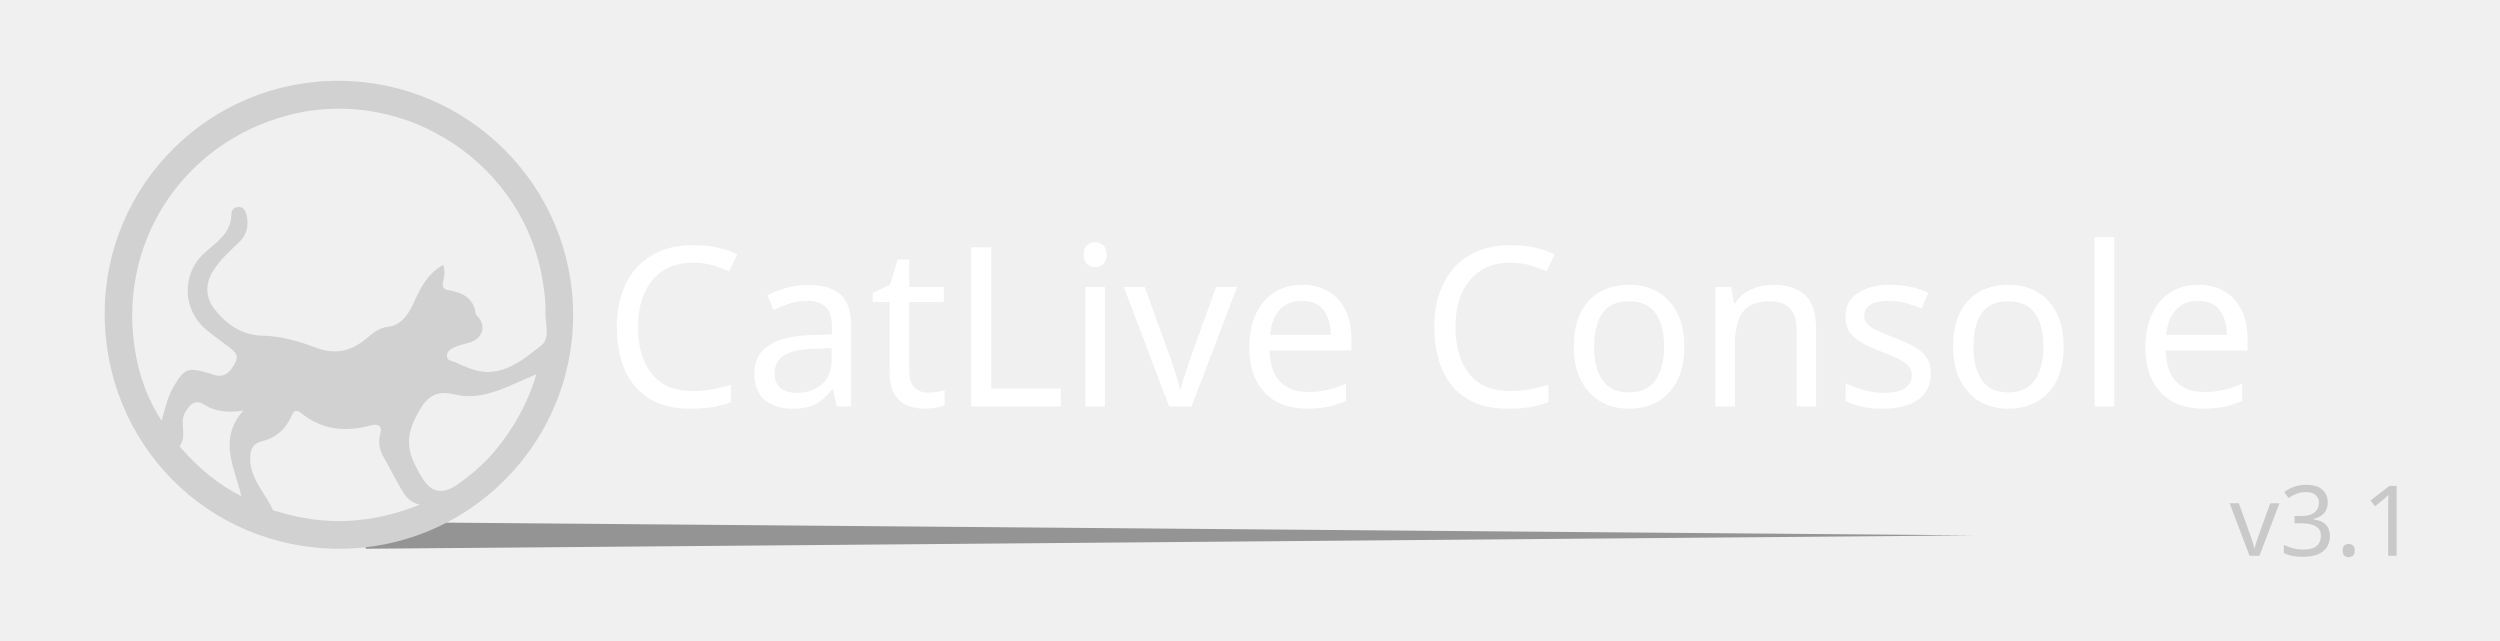
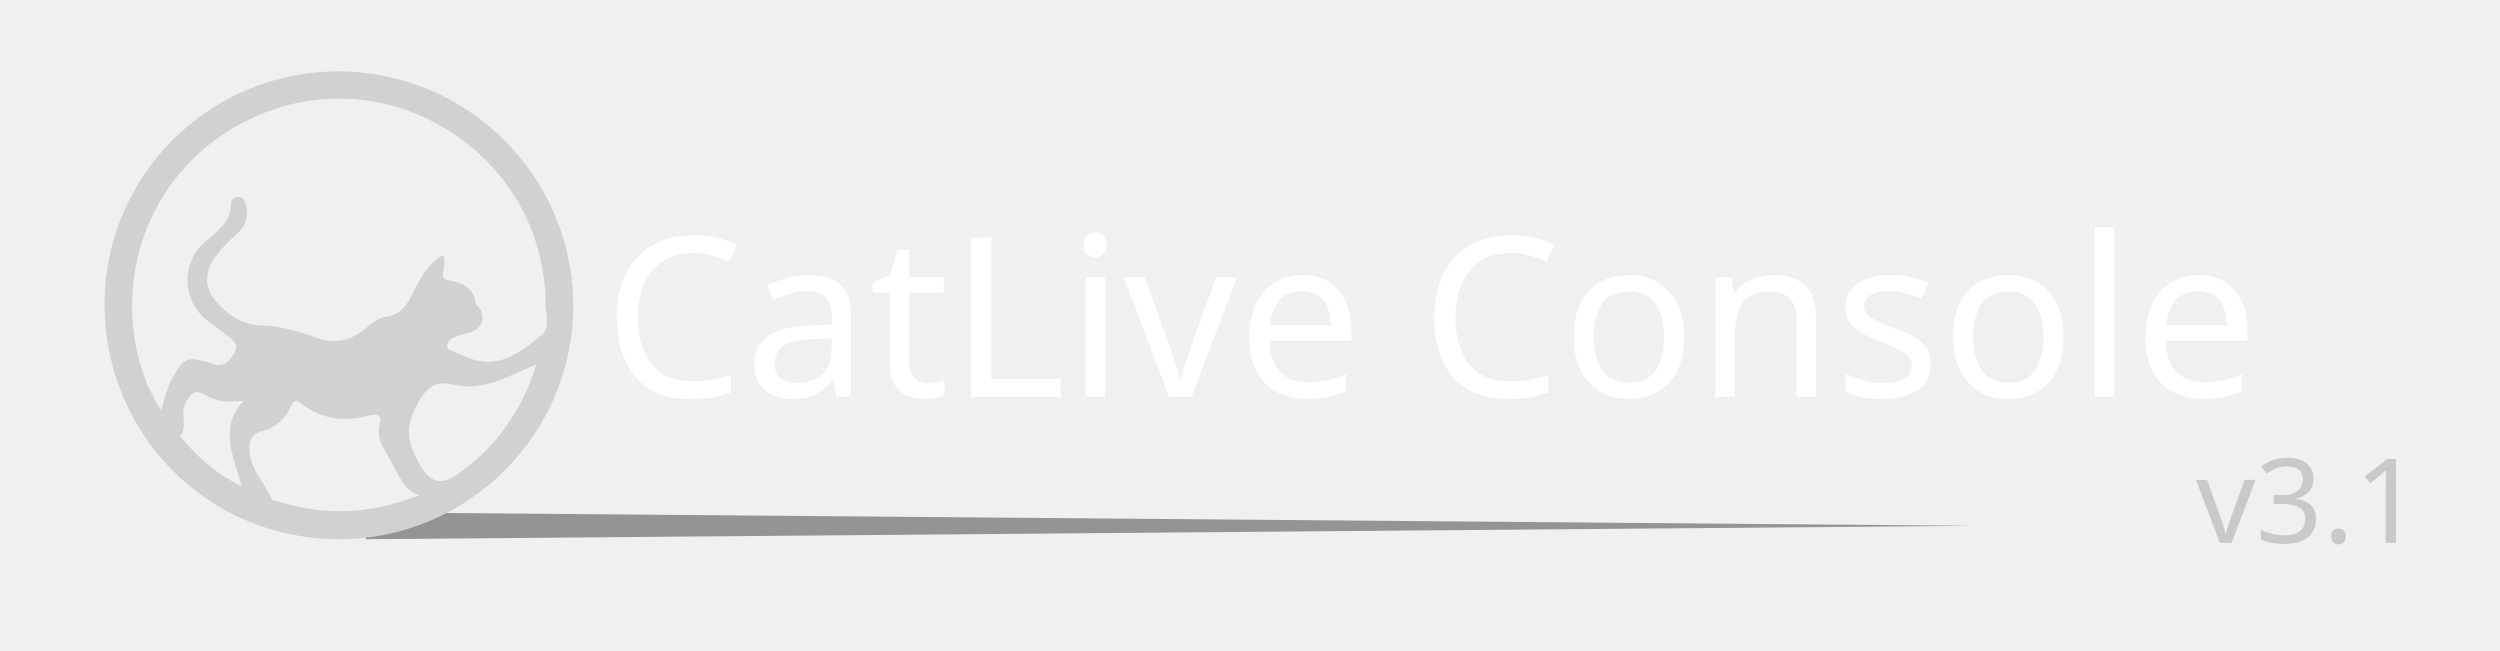
- <svg xmlns="http://www.w3.org/2000/svg" version="1.1" x="0px" y="0px" viewBox="0 339.9 523 134" enable-background="new 0 339.9 523 134" xml:space="preserve">
-   <g id="Layer_2">
-     <rect y="339.9" display="none" fill="#5C5A52" width="523" height="134" />
+ <svg xmlns="http://www.w3.org/2000/svg" version="1.1" x="0px" y="0px" viewBox="0 686.9 595.3 155" enable-background="new 0 686.9 595.3 155" xml:space="preserve">
+   <g id="Layer_2_1_" display="none">
+     <rect x="-24" y="664.9" display="inline" fill="#231F20" width="648" height="200" />
  </g>
-   <g id="Layer_1_xA0_Image_1_">
-     <text transform="matrix(1 0 0 1 126.1968 424.9271)" fill="#FFFFFF" font-family="'MarketDeco'" font-size="46.623">CatLive Console</text>
-     <text transform="matrix(1 0 0 1 466.4374 456.179)" fill="#C9C9C9" font-family="'MarketDeco'" font-size="20.514">v3.1</text>
-     <g>
-       <polygon fill="#949494" points="76.5,449.1 413,451.9 76.5,454.7   " />
+   <g id="Layer_1">
+     <g id="Layer_2">
+       <rect y="684.6" display="none" fill="#5C5A52" width="595.3" height="152.5" />
    </g>
-     <g>
-       <path fill="#D1D1D1" d="M70.8,454.7c-27.4-0.1-49-22-48.9-49.4c0.1-26.9,22.1-48.6,49-48.5c27.1,0.1,49.1,22.1,49,49.2    C119.8,432.9,97.8,454.8,70.8,454.7z M92.7,395.3c0.5,1.4,0.2,2.5,0,3.5c-0.2,0.9-0.1,1.6,1.1,1.8c2.9,0.5,5.3,1.6,5.7,4.9    c0.1,0.3,0.4,0.6,0.6,0.8c1.7,2,0.7,4.6-2,5.3c-1,0.3-2,0.5-2.9,0.9c-0.9,0.4-1.8,0.9-1.7,2c0.1,0.9,1.1,0.9,1.8,1.2    c0.7,0.4,1.4,0.6,2.1,0.9c6.6,3.1,11.4-0.9,15.9-4.5c1.9-1.5,0.7-4.6,0.8-7c0.1-2-0.2-4-0.5-6c-3.7-24.7-28.6-41.3-52.9-35.2    c-22.8,5.8-36.7,27.5-32.2,50.7c0.9,4.6,2.5,9,5.3,13.3c0.8-2.9,1.4-5.4,2.8-7.6c1.9-3.1,2.7-3.5,6.1-2.6c0.6,0.2,1.2,0.3,1.7,0.5    c2.5,1,3.8-0.5,4.8-2.4c1-1.9-0.6-2.7-1.7-3.6c-1.4-1.1-2.9-2.1-4.2-3.2c-5.2-4.2-5.4-11.8-0.5-16.2c2.5-2.3,5.6-4.1,5.6-8.1    c0-0.8,0.6-1.6,1.7-1.5c1,0.1,1.3,1,1.5,1.8c0.5,2.2,0,4.1-1.7,5.7c-1.9,1.8-3.8,3.5-5.2,5.7c-1.8,2.7-1.8,5.7,0.2,8.2    c2.5,3.2,5.8,5.4,9.7,5.5c4.1,0.1,7.7,1.1,11.4,2.5c3.8,1.5,7.2,0.9,10.3-1.6c1.5-1.2,2.8-2.5,4.7-2.7c2.5-0.3,3.8-1.8,5-3.9    C87.6,401,89,397.4,92.7,395.3z M87.8,445.5c-2.4-0.7-3.2-2.1-4-3.5c-1.2-2.1-2.3-4.3-3.5-6.4c-0.9-1.5-1.2-3.1-0.8-4.8    c0.6-1.9-0.4-2.3-2-1.9c-5.2,1.4-10,1-14.4-2.5c-0.8-0.7-1.6-0.9-2.1,0.5c-1.3,2.9-3.4,4.7-6.5,5.4c-1.3,0.4-1.9,1.2-2.1,2.5    c-0.6,4.8,3,8,4.7,11.8c0.1,0.2,0.6,0.2,0.9,0.3C68.1,450,77.6,449.5,87.8,445.5z M112.2,418.2c-5.9,2.4-11.1,5.7-17.2,4.2    c-4.5-1.1-6.2,1.2-8.1,4.9c-1.9,3.8-1.7,6.9,0.2,10.4c0.3,0.6,0.6,1.2,1,1.8c2,3.5,4.4,4,7.7,1.7c2.8-2,5.4-4.2,7.6-6.8    C107.3,429.7,110.3,424.6,112.2,418.2z M50.5,443.7c-1.5-6.2-4.9-11.9,0.4-17.9c-3.3,0.5-5.8,0.2-8.1-1.2    c-1.9-1.2-2.9-0.3-3.9,1.3c-1.6,2.3,0.4,5.1-1.3,7.3c-0.1,0.1,0.4,0.6,0.6,0.8C41.6,437.8,45.5,441.2,50.5,443.7z" />
+     <g id="Layer_1_xA0_Image_1_">
+       <text transform="matrix(1 0 0 1 143.6373 781.3627)" fill="#FFFFFF" font-family="'MarketDeco'" font-size="53.067">CatLive Console</text>
+       <text transform="matrix(1 0 0 1 522.9003 816.1439)" fill="#C9C9C9" font-family="'MarketDeco'" font-size="27.956">v3.1</text>
+       <g>
+         <polygon fill="#949494" points="87.1,808.9 470.1,812.1 87.1,815.3    " />
+       </g>
+       <g>
+         <path fill="#D1D1D1" d="M80.6,815.3c-31.2-0.1-55.8-25-55.7-56.2c0.1-30.6,25.2-55.3,55.8-55.2c30.8,0.1,55.9,25.2,55.8,56     C136.4,790.4,111.3,815.4,80.6,815.3z M105.5,747.6c0.6,1.6,0.2,2.8,0,4c-0.2,1-0.1,1.8,1.3,2c3.3,0.6,6,1.8,6.5,5.6     c0.1,0.3,0.5,0.7,0.7,0.9c1.9,2.3,0.8,5.2-2.3,6c-1.1,0.3-2.3,0.6-3.3,1s-2,1-1.9,2.3c0.1,1,1.3,1,2,1.4c0.8,0.5,1.6,0.7,2.4,1     c7.5,3.5,13-1,18.1-5.1c2.2-1.7,0.8-5.2,0.9-8c0.1-2.3-0.2-4.6-0.6-6.8c-4.2-28.1-32.6-47-60.2-40.1c-26,6.6-41.8,31.3-36.7,57.7     c1,5.2,2.8,10.2,6,15.1c0.9-3.3,1.6-6.1,3.2-8.7c2.2-3.5,3.1-4,6.9-3c0.7,0.2,1.4,0.3,1.9,0.6c2.8,1.1,4.3-0.6,5.5-2.7     c1.1-2.2-0.7-3.1-1.9-4.1c-1.6-1.3-3.3-2.4-4.8-3.6c-5.9-4.8-6.1-13.4-0.6-18.4c2.8-2.6,6.4-4.7,6.4-9.2c0-0.9,0.7-1.8,1.9-1.7     c1.1,0.1,1.5,1.1,1.7,2c0.6,2.5,0,4.7-1.9,6.5c-2.2,2-4.3,4-5.9,6.5c-2,3.1-2,6.5,0.2,9.3c2.8,3.6,6.6,6.1,11,6.3     c4.7,0.1,8.8,1.3,13,2.8c4.3,1.7,8.2,1,11.7-1.8c1.7-1.4,3.2-2.8,5.3-3.1c2.8-0.3,4.3-2,5.7-4.4     C99.7,754.1,101.3,750,105.5,747.6z M99.9,804.8c-2.7-0.8-3.6-2.4-4.6-4c-1.4-2.4-2.6-4.9-4-7.3c-1-1.7-1.4-3.5-0.9-5.5     c0.7-2.2-0.5-2.6-2.3-2.2c-5.9,1.6-11.4,1.1-16.4-2.8c-0.9-0.8-1.8-1-2.4,0.6c-1.5,3.3-3.9,5.3-7.4,6.1c-1.5,0.5-2.2,1.4-2.4,2.8     c-0.7,5.5,3.4,9.1,5.3,13.4c0.1,0.2,0.7,0.2,1,0.3C77.5,809.9,88.3,809.3,99.9,804.8z M127.7,773.7c-6.7,2.7-12.6,6.5-19.6,4.8     c-5.1-1.3-7.1,1.4-9.2,5.6c-2.2,4.3-1.9,7.9,0.2,11.8c0.3,0.7,0.7,1.4,1.1,2c2.3,4,5,4.6,8.8,1.9c3.2-2.3,6.1-4.8,8.7-7.7     C122.1,786.8,125.5,781,127.7,773.7z M57.5,802.7c-1.7-7.1-5.6-13.5,0.5-20.4c-3.8,0.6-6.6,0.2-9.2-1.4c-2.2-1.4-3.3-0.3-4.4,1.5     c-1.8,2.6,0.5,5.8-1.5,8.3c-0.1,0.1,0.5,0.7,0.7,0.9C47.3,796,51.8,799.9,57.5,802.7z" />
+       </g>
    </g>
  </g>
</svg>
